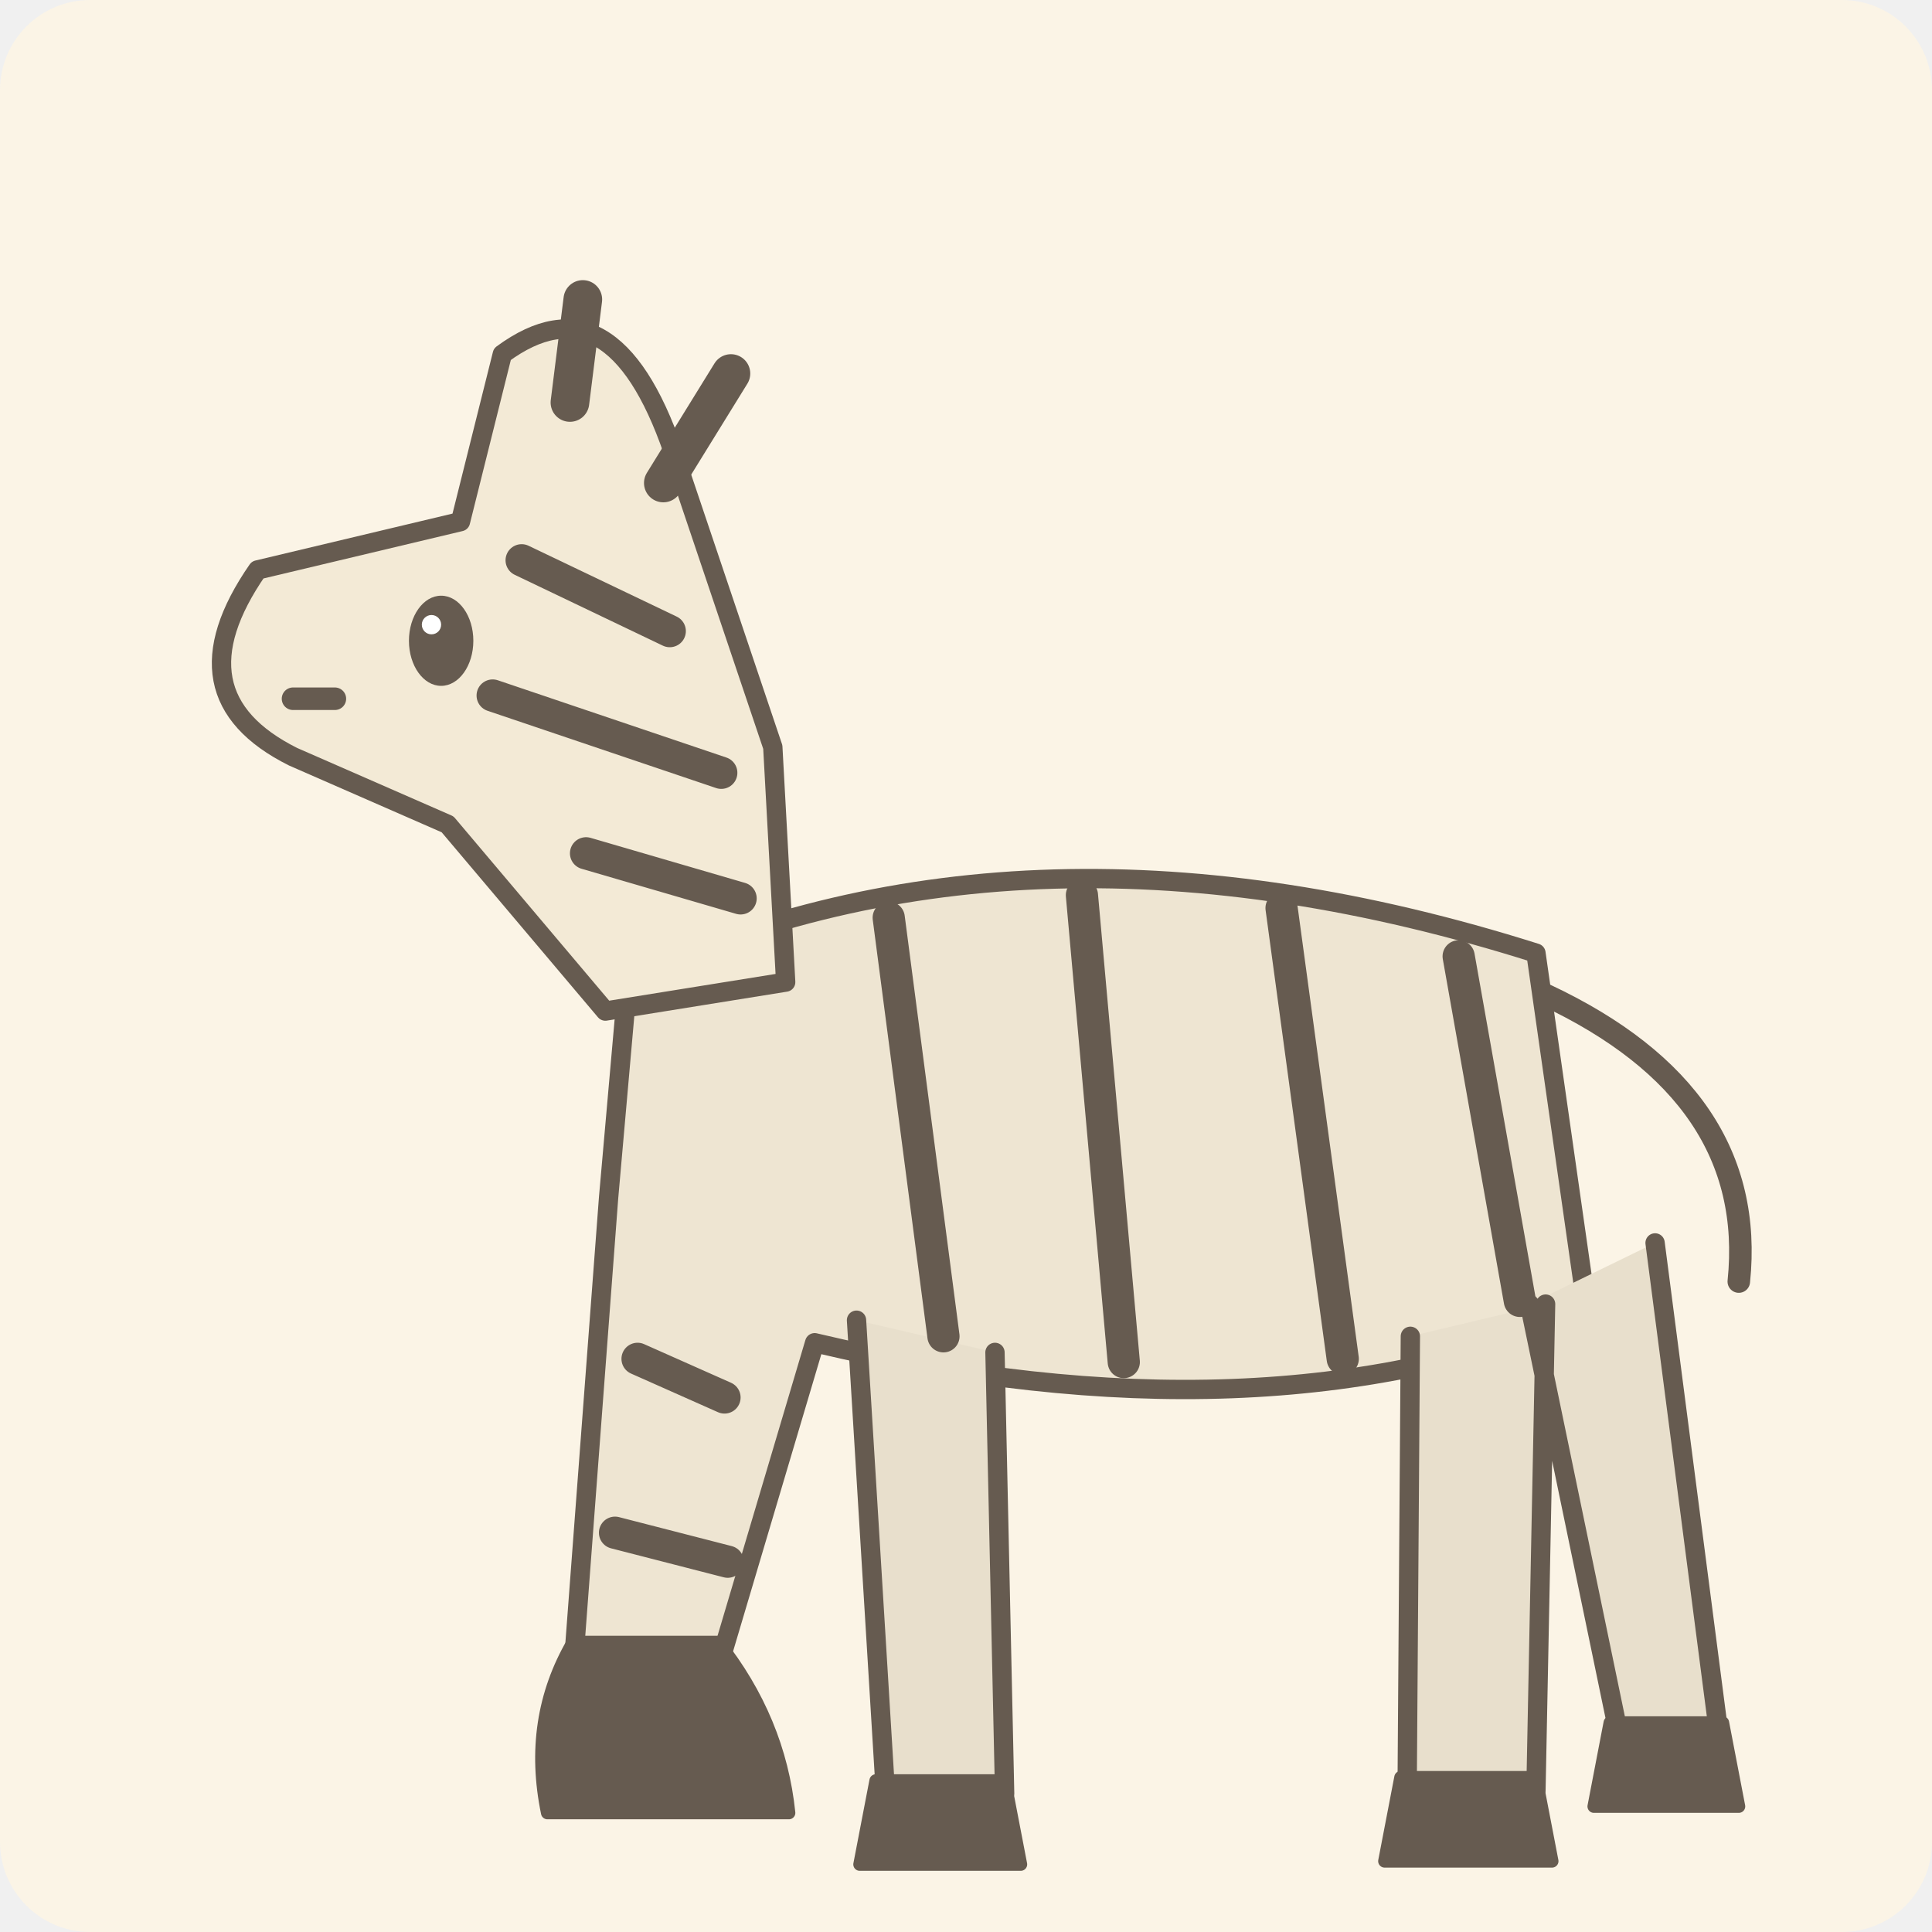
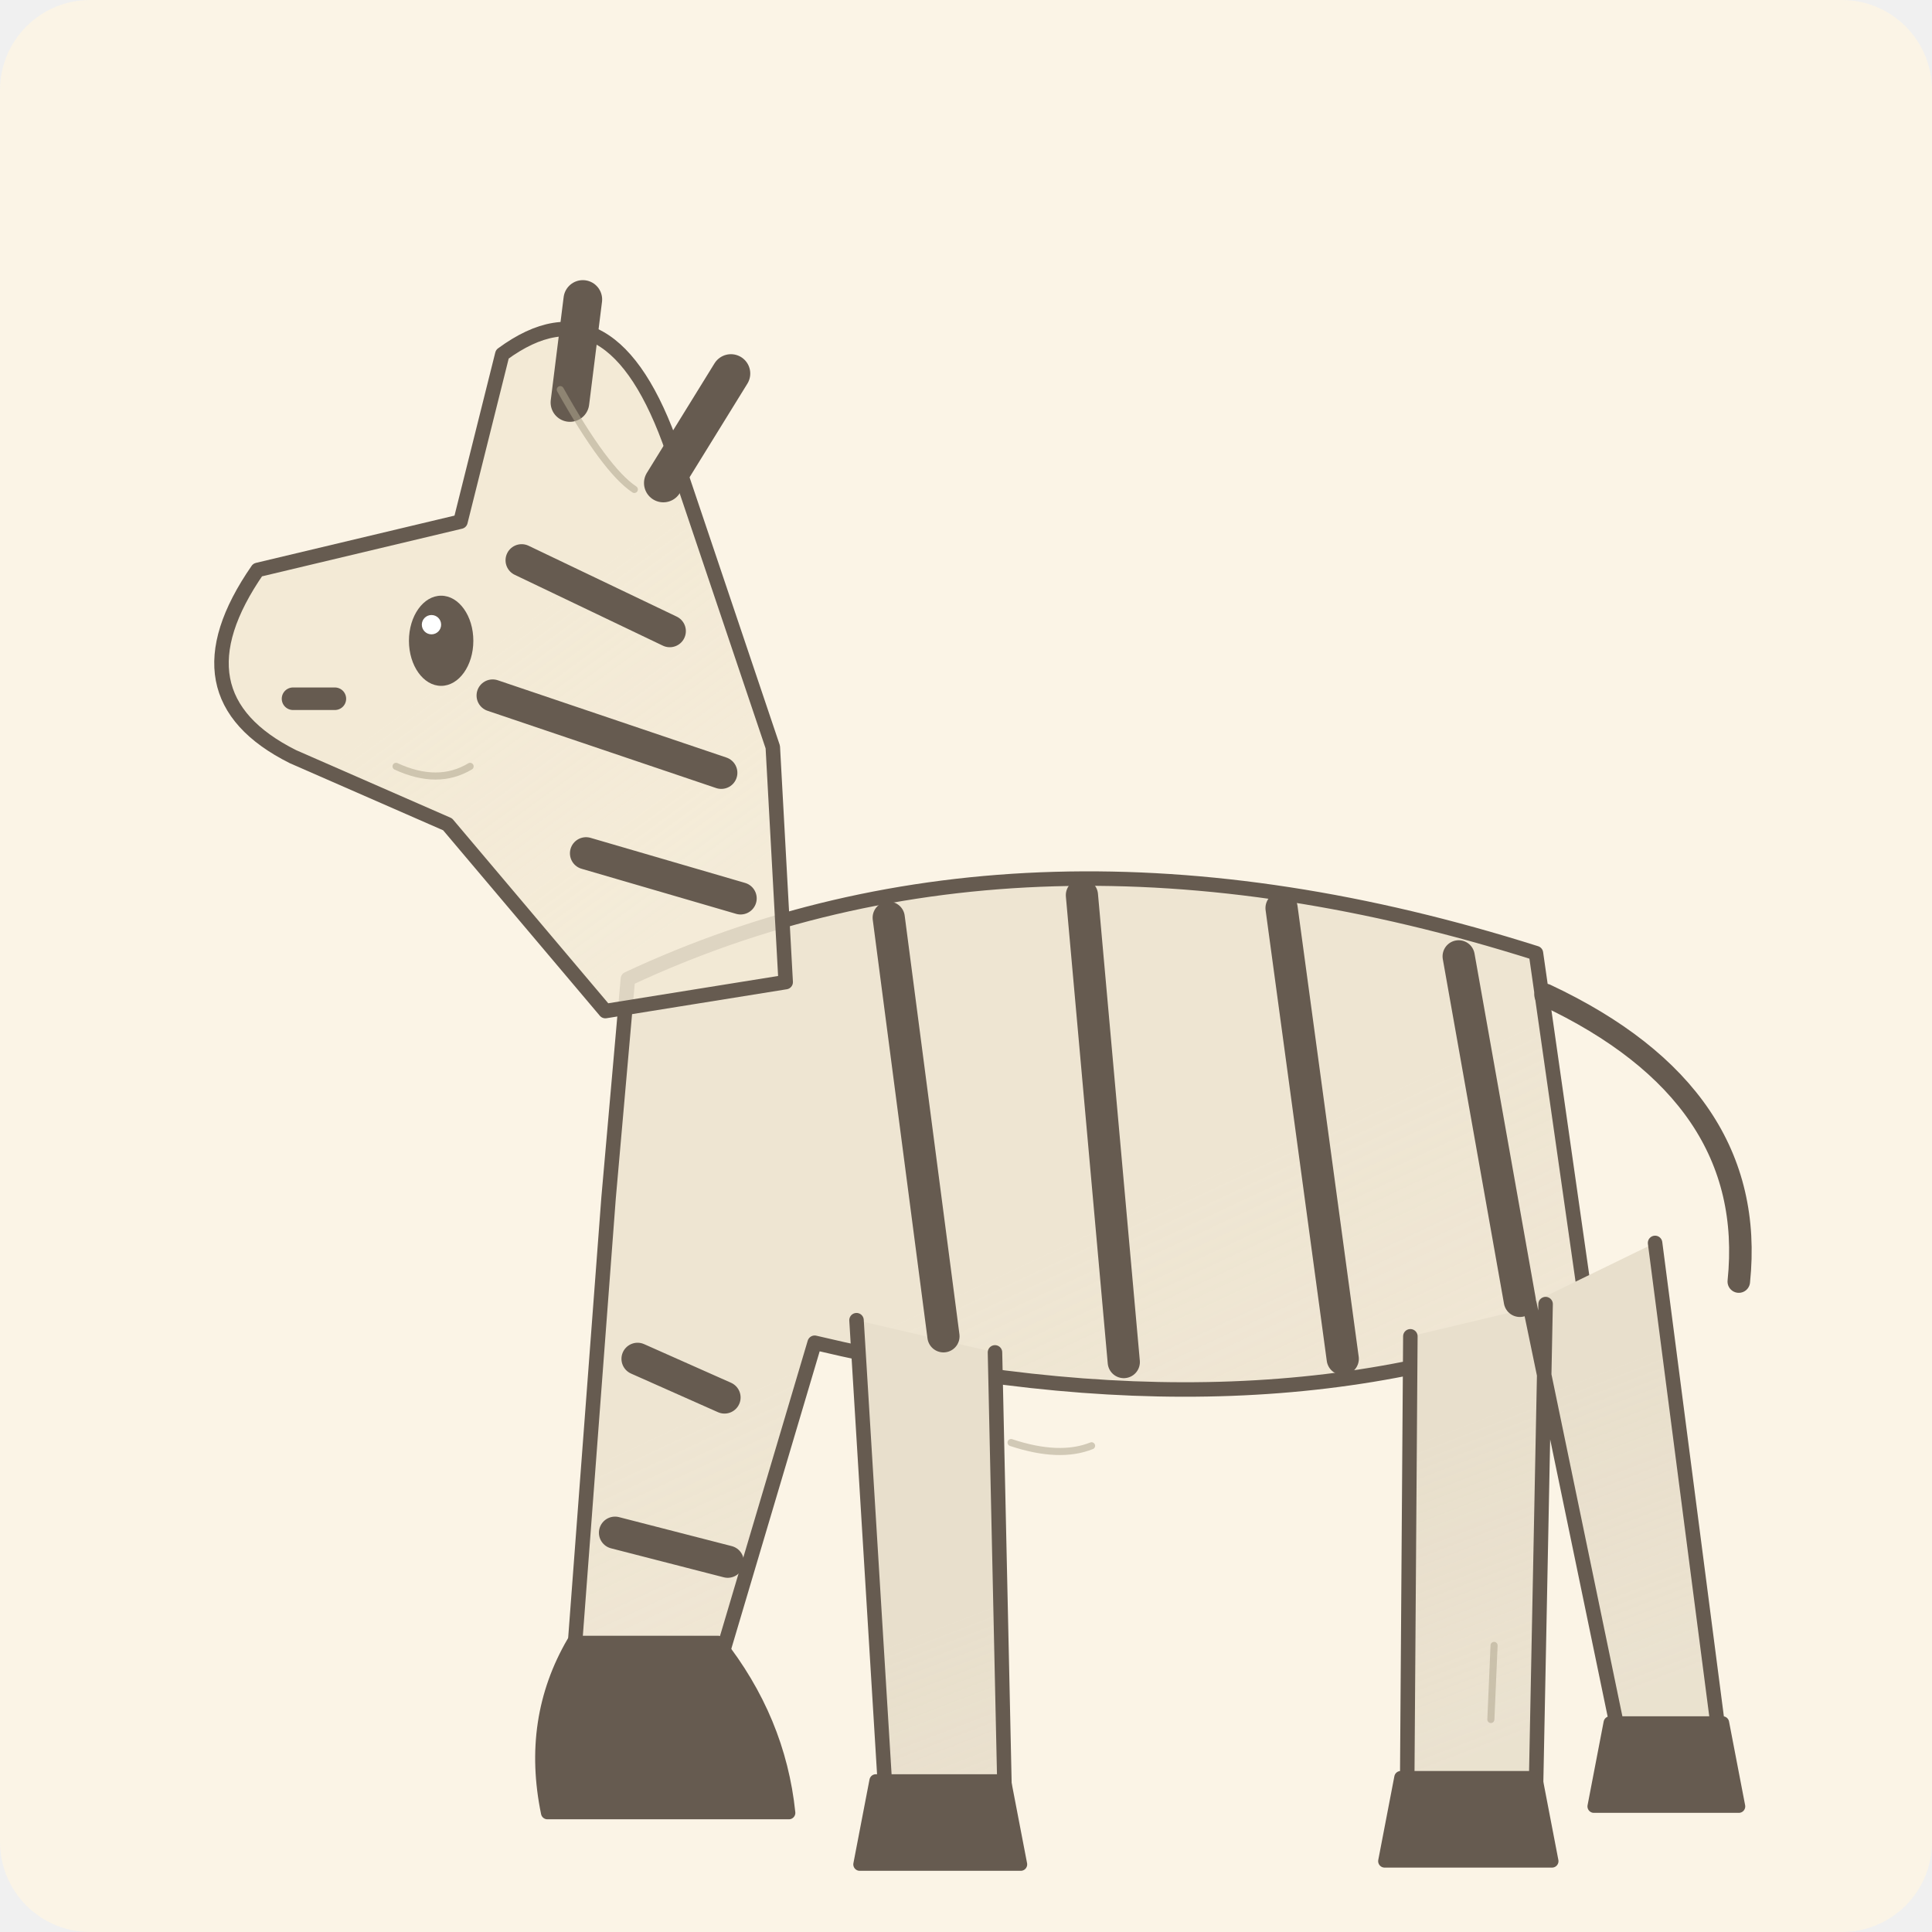
<svg xmlns="http://www.w3.org/2000/svg" viewBox="0 0 600 600" data-full-animal="zebra" data-illustration="complete">
  <rect width="600" height="600" rx="28" fill="#fbf4e6" />
-   <path d="M195 304Q319 246 477 296L493 408Q392 450 253 417L223 518L178 518L189 372Z" fill="#eee5d2" stroke="#665b50" stroke-width="6" stroke-linecap="round" stroke-linejoin="round" />
-   <path d="M266 410L275 557L312 557L309 420M438 415L437 556L477 556L480 405M475 405L503 540L534 540L514 386" fill="#e8dfcc" stroke="#665b50" stroke-width="6" stroke-linecap="round" stroke-linejoin="round" />
+   <defs>
+     <linearGradient id="coat-eee5d2" x1="0" x2=".6" y1="0" y2="1">
+       <stop stop-color="#eee5d2" />
+       <stop offset=".55" stop-color="#eee5d2" />
+       <stop offset="1" stop-color="#eee5d2" stop-opacity=".85" />
+     </linearGradient>
+     <linearGradient id="coat-e8dfcc" x1="0" x2=".6" y1="0" y2="1">
+       <stop stop-color="#e8dfcc" />
+       <stop offset=".55" stop-color="#e8dfcc" />
+       <stop offset="1" stop-color="#e8dfcc" stop-opacity=".85" />
+     </linearGradient>
+     <linearGradient id="coat-f3ead6" x1="0" x2=".6" y1="0" y2="1">
+       <stop stop-color="#f3ead6" />
+       <stop offset=".55" stop-color="#f3ead6" />
+       <stop offset="1" stop-color="#f3ead6" stop-opacity=".85" />
+     </linearGradient>
+     <mask id="detail-mask">
+       <rect width="600" height="600" fill="white" />
+       <rect x="158" y="500" width="100" height="72" fill="black" />
+     </mask>
+   </defs>
+   <path d="M195 304Q319 246 477 296L493 408Q392 450 253 417L223 518L178 518L189 372Z" fill="url(#coat-eee5d2)" stroke="#665b50" stroke-width="4.5" stroke-linecap="round" stroke-linejoin="round" />
+   <path d="M266 410L275 557L312 557L309 420M438 415L437 556L477 556L480 405M475 405L503 540L534 540L514 386" fill="url(#coat-e8dfcc)" stroke="#665b50" stroke-width="4.5" stroke-linecap="round" stroke-linejoin="round" />
  <path d="M272 553l-5 26h50l-5 -26Z" fill="#665b50" stroke="#665b50" stroke-width="4" stroke-linecap="round" stroke-linejoin="round" />
  <path d="M435 552l-5 26h52l-5 -26Z" fill="#665b50" stroke="#665b50" stroke-width="4" stroke-linecap="round" stroke-linejoin="round" />
  <path d="M500 535l-5 26h45l-5 -26Z" fill="#665b50" stroke="#665b50" stroke-width="4" stroke-linecap="round" stroke-linejoin="round" />
-   <path d="M188 314L139 256L91 235Q53 216 80 177L143 162L156 110Q190 85 209 140L240 232L244 305Z" fill="#f3ead6" stroke="#665b50" stroke-width="6" stroke-linecap="round" stroke-linejoin="round" />
+   <path d="M188 314L139 256L91 235Q53 216 80 177L143 162L156 110Q190 85 209 140L240 232L244 305Z" fill="url(#coat-f3ead6)" stroke="#665b50" stroke-width="4.5" stroke-linecap="round" stroke-linejoin="round" />
  <ellipse cx="137" cy="199" rx="10" ry="14" fill="#665b50" />
  <circle cx="134" cy="194" r="3" fill="white" />
  <path d="M91 217L104 217M480 309Q546 340 540 398" fill="none" stroke="#665b50" stroke-width="7" stroke-linecap="round" stroke-linejoin="round" />
  <path d="M177 125L181 93M206 150L227 116" fill="none" stroke="#665b50" stroke-width="12" stroke-linecap="round" stroke-linejoin="round" />
  <path d="M162 174L208 196M153 216L224 240M182 265L230 279M276 285L293 415M336 278L349 423M398 282L417 422M453 297L472 404M198 422L225 434M191 476L226 485" fill="none" stroke="#665b50" stroke-width="10" stroke-linecap="round" stroke-linejoin="round" />
  <path d="M178 510Q164 534 170 563L245 563Q242 534 223 510Z" fill="#665b50" stroke="#665b50" stroke-width="4" stroke-linecap="round" stroke-linejoin="round" />
+   <g mask="url(#detail-mask)" data-coat-details="zebra">
+     <path d="M174 121q14 25 23 31M123 238q13 6 23 0M314 448q15 5 25 1M464 511l-1 23" fill="none" stroke="#afa58e" stroke-width="2.2" stroke-linecap="round" opacity=".55" />
+   </g>
</svg>
